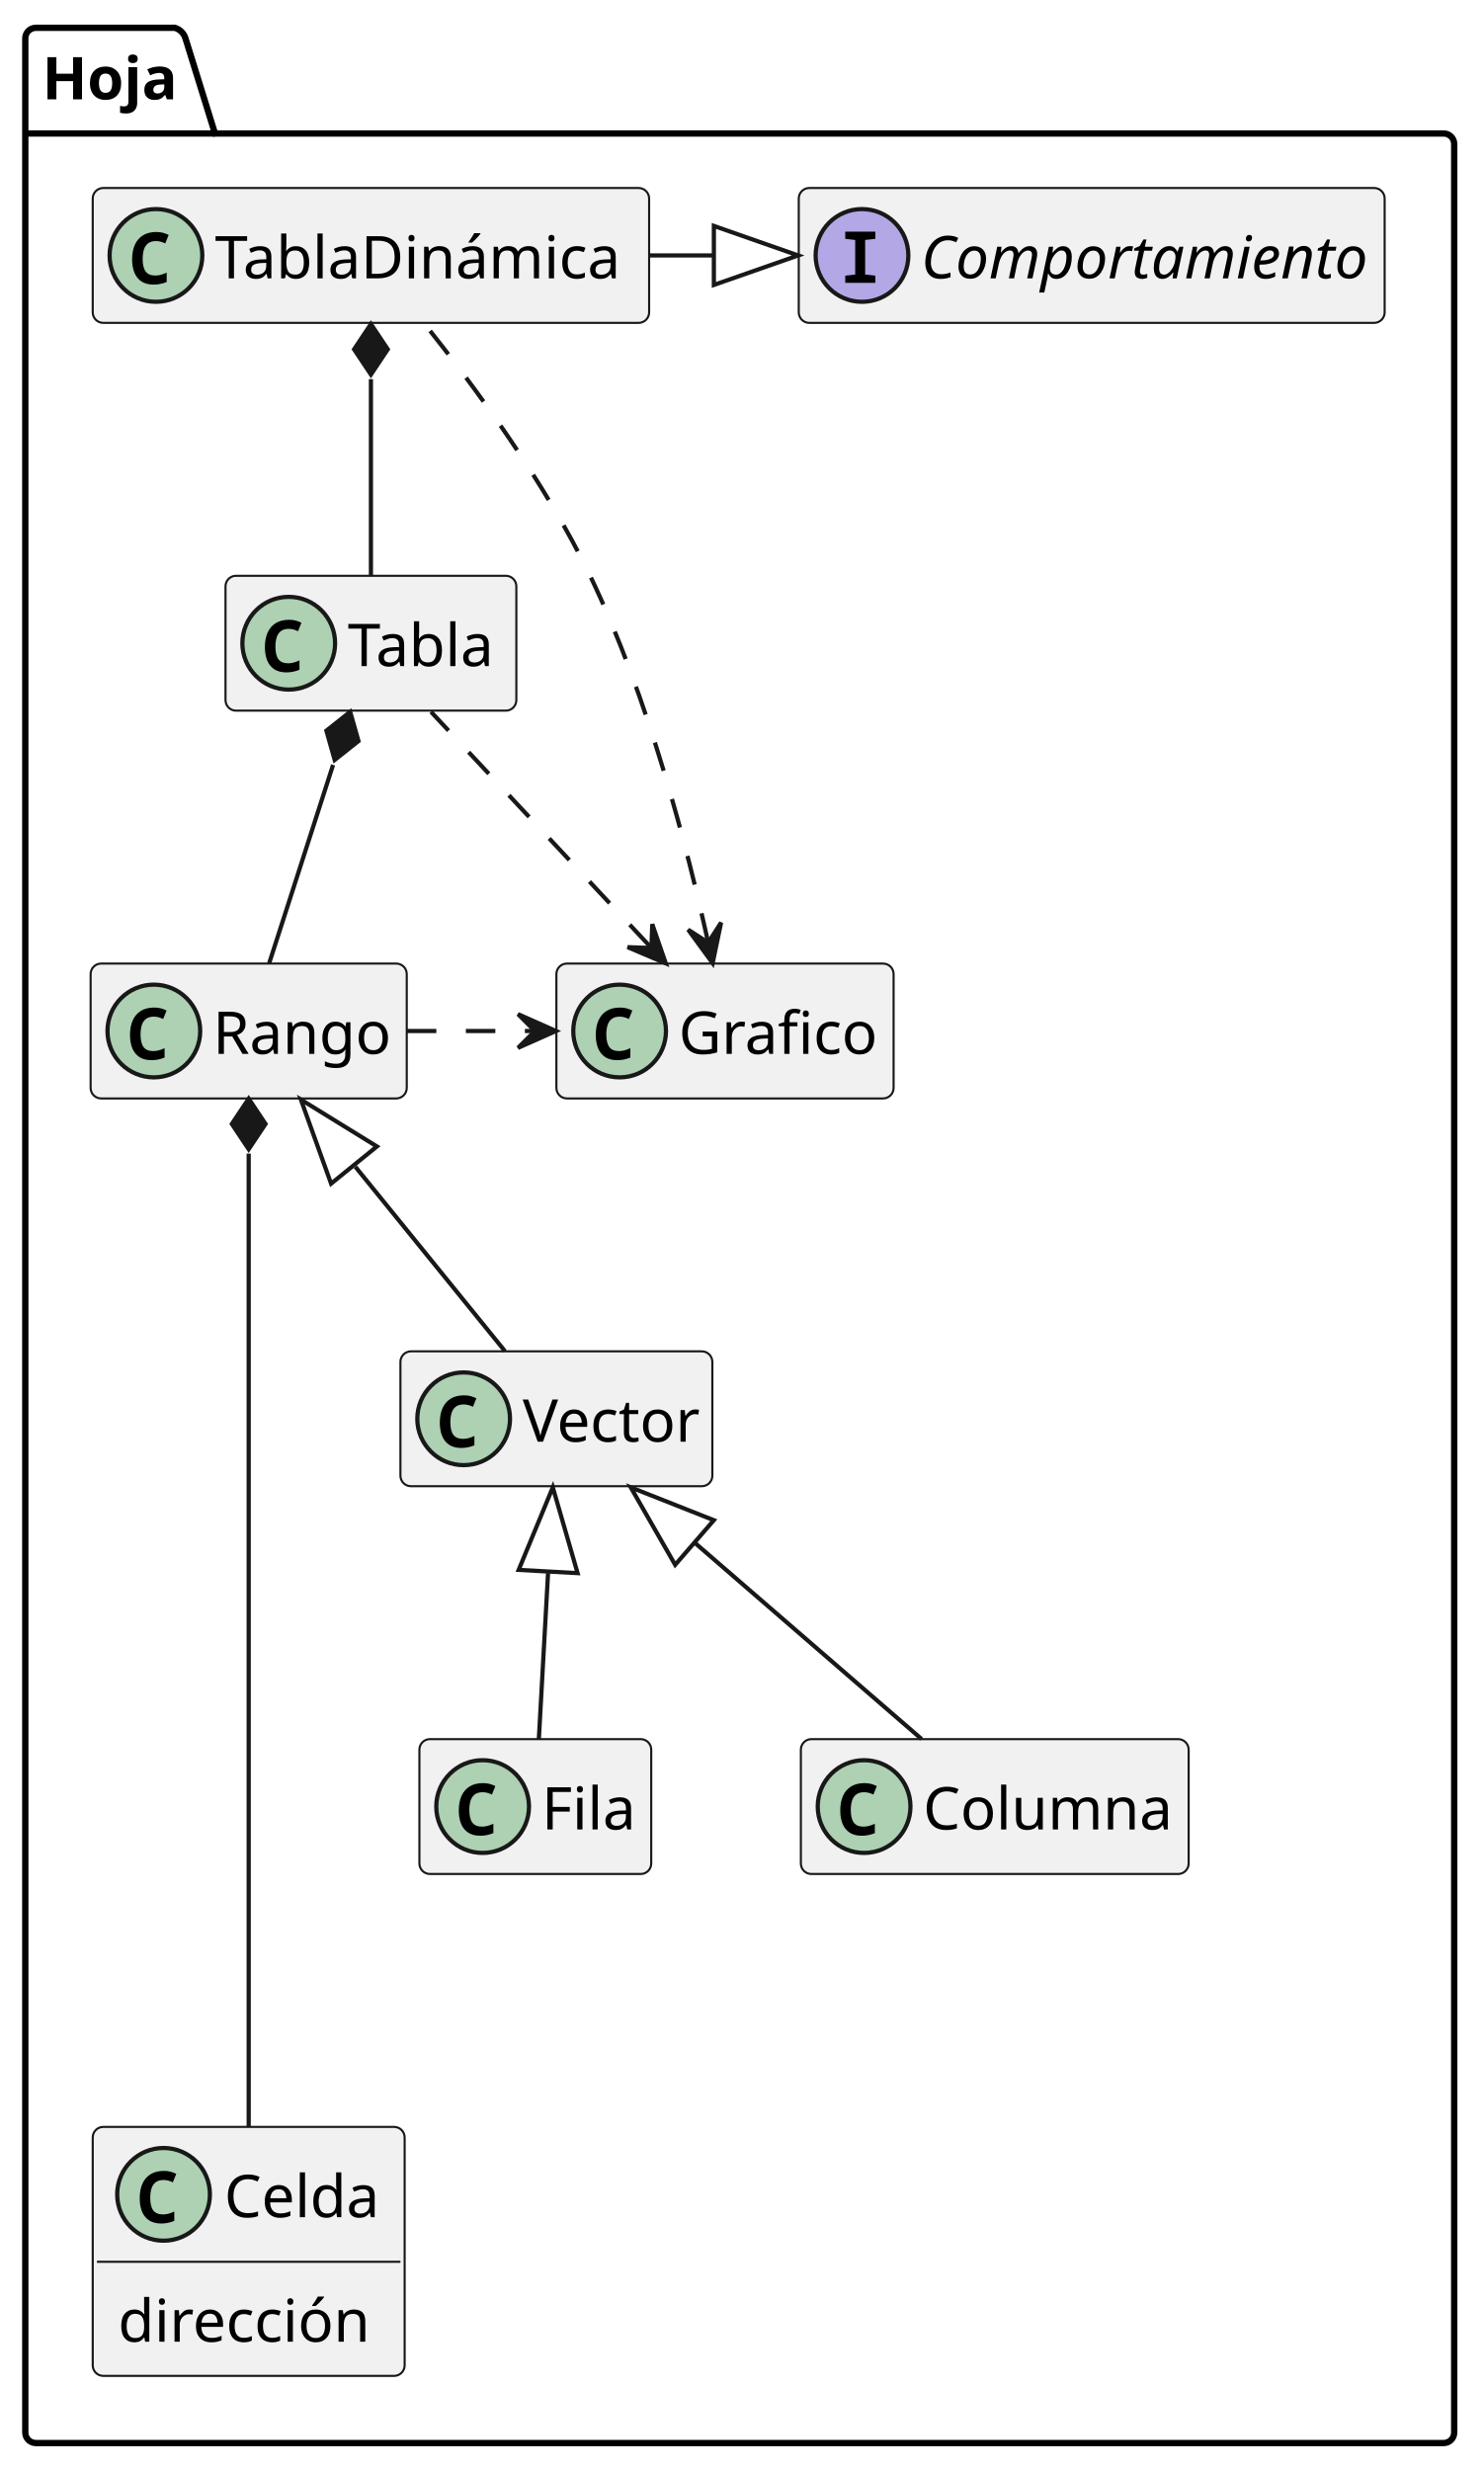
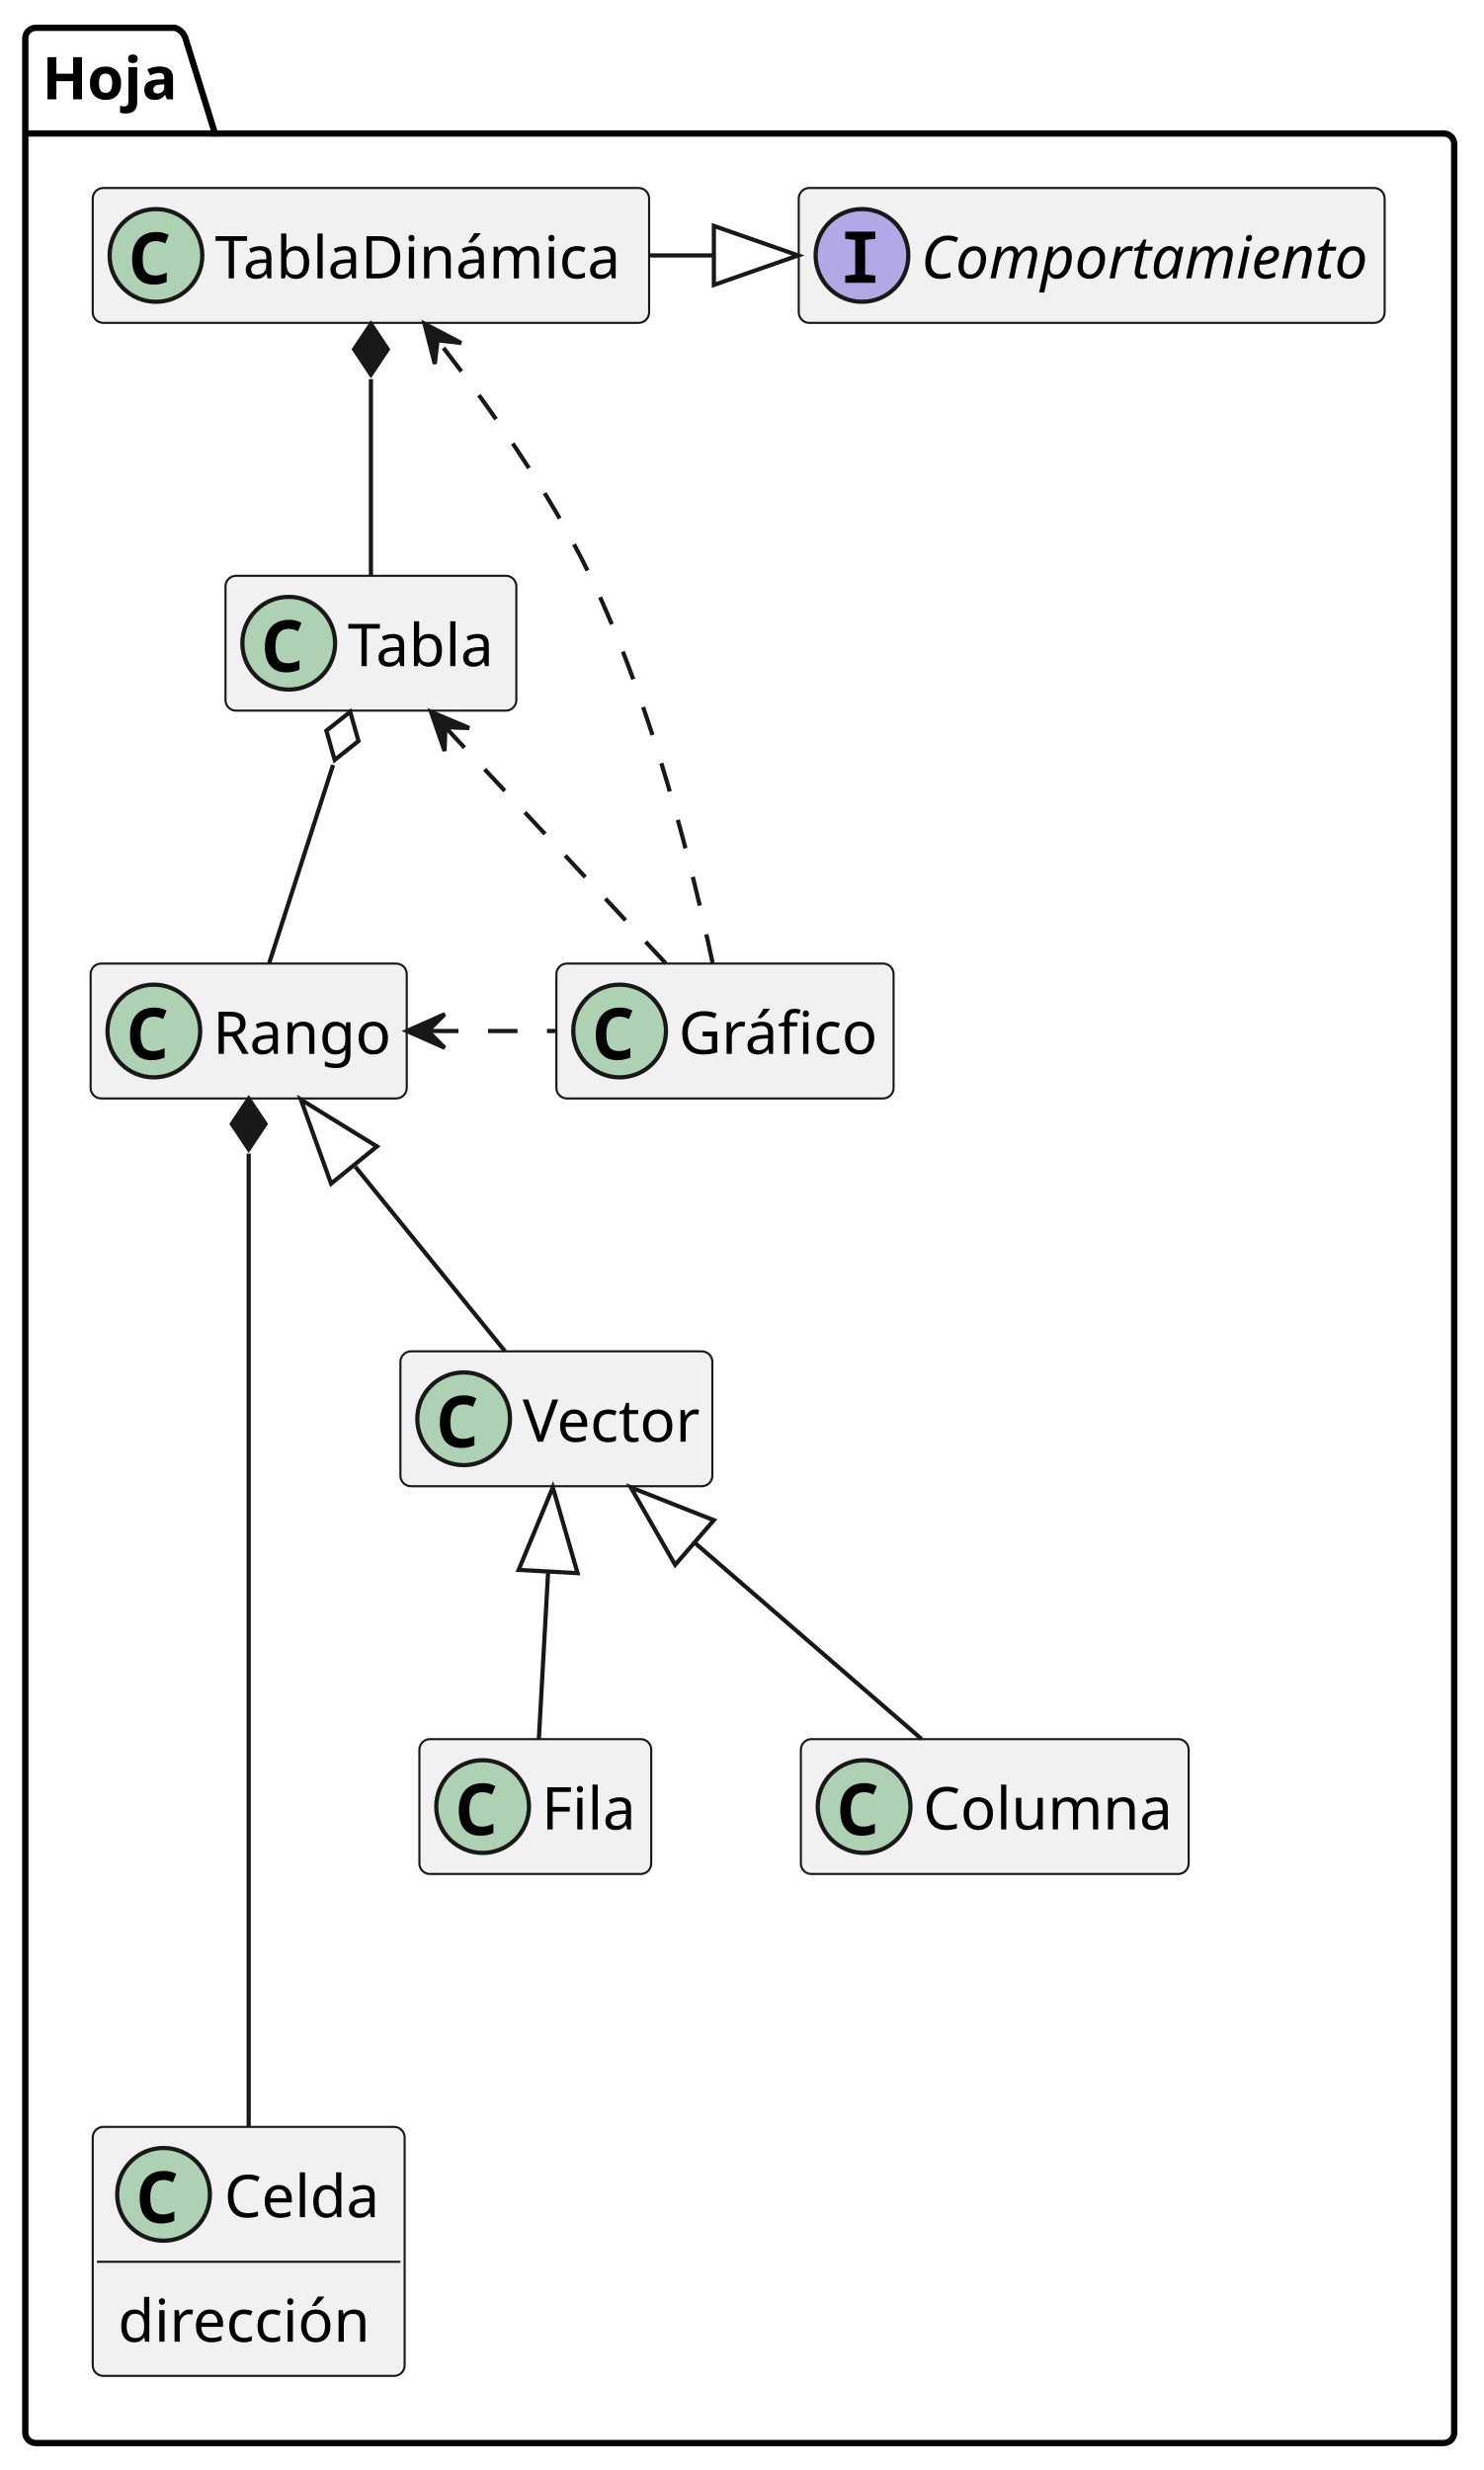
<svg xmlns="http://www.w3.org/2000/svg" contentStyleType="text/css" height="586px" preserveAspectRatio="none" style="width:352px;height:586px;background:#FFFFFF;" version="1.1" viewBox="0 0 352 586" width="352px" zoomAndPan="magnify">
  <defs />
  <g>
    <g id="cluster_Hoja">
      <path d="M8.5,6.602 L41.5,6.602 A3.75,3.75 0 0 1 44,9.102 L51,31.67 L342.5,31.67 A2.5,2.5 0 0 1 345,34.17 L345,577.102 A2.5,2.5 0 0 1 342.5,579.602 L8.5,579.602 A2.5,2.5 0 0 1 6,577.102 L6,9.102 A2.5,2.5 0 0 1 8.5,6.602 " fill="none" style="stroke:#000000;stroke-width:1.5;" />
      <line style="stroke:#000000;stroke-width:1.5;" x1="6" x2="51" y1="31.67" y2="31.67" />
      <text fill="#000000" font-family="sans-serif" font-size="14" font-weight="bold" lengthAdjust="spacing" textLength="32" x="10" y="23.568">Hoja</text>
    </g>
    <g id="elem_Comportamiento">
      <rect codeLine="4" fill="#F1F1F1" height="32" id="Comportamiento" rx="2.5" ry="2.5" style="stroke:#181818;stroke-width:0.5;" width="139" x="189.5" y="44.602" />
      <ellipse cx="204.5" cy="60.602" fill="#B4A7E5" rx="11" ry="11" style="stroke:#181818;stroke-width:1.0;" />
      <path d="M200.531,67.102 L200.531,65.399 L202.891,65.133 L202.891,56.93 L200.531,56.664 L200.531,54.961 L207.672,54.961 L207.672,56.664 L205.25,56.93 L205.25,65.133 L207.672,65.399 L207.672,67.102 L200.531,67.102 Z " fill="#000000" />
      <text fill="#000000" font-family="sans-serif" font-size="14" font-style="italic" lengthAdjust="spacing" textLength="107" x="218.5" y="66.034">Comportamiento</text>
    </g>
    <g id="elem_Rango">
      <rect fill="#F1F1F1" height="32" id="Rango" rx="2.5" ry="2.5" style="stroke:#181818;stroke-width:0.5;" width="75" x="21.5" y="228.602" />
      <ellipse cx="36.5" cy="244.602" fill="#ADD1B2" rx="11" ry="11" style="stroke:#181818;stroke-width:1.0;" />
      <path d="M35.969,251.524 Q34.219,251.524 33.078,250.79 Q31.953,250.04 31.391,248.696 Q30.844,247.336 30.844,245.54 Q30.844,243.508 31.5,242.055 Q32.156,240.602 33.438,239.821 Q34.719,239.04 36.594,239.04 Q37.484,239.04 38.156,239.227 Q38.828,239.399 39.516,239.743 L38.703,241.758 Q38.078,241.446 37.531,241.321 Q37,241.196 36.516,241.196 Q35.344,241.196 34.641,241.727 Q33.938,242.258 33.641,243.211 Q33.344,244.165 33.344,245.43 Q33.344,247.446 34.062,248.415 Q34.781,249.368 36.375,249.368 Q36.969,249.368 37.594,249.211 Q38.219,249.055 39.047,248.68 L39.047,250.899 Q38.312,251.211 37.516,251.368 Q36.734,251.524 35.969,251.524 Z " fill="#000000" />
      <text fill="#000000" font-family="sans-serif" font-size="14" lengthAdjust="spacing" textLength="43" x="50.5" y="250.034">Rango</text>
    </g>
    <g id="elem_Celda">
      <rect codeLine="17" fill="#F1F1F1" height="59.068" id="Celda" rx="2.5" ry="2.5" style="stroke:#181818;stroke-width:0.5;" width="74" x="22" y="504.602" />
      <ellipse cx="38.8" cy="520.602" fill="#ADD1B2" rx="11" ry="11" style="stroke:#181818;stroke-width:1.0;" />
      <path d="M38.269,527.524 Q36.519,527.524 35.378,526.789 Q34.253,526.039 33.691,524.696 Q33.144,523.336 33.144,521.539 Q33.144,519.508 33.8,518.055 Q34.456,516.602 35.737,515.821 Q37.019,515.039 38.894,515.039 Q39.784,515.039 40.456,515.227 Q41.128,515.399 41.816,515.743 L41.003,517.758 Q40.378,517.446 39.831,517.321 Q39.3,517.196 38.816,517.196 Q37.644,517.196 36.941,517.727 Q36.237,518.258 35.941,519.211 Q35.644,520.164 35.644,521.43 Q35.644,523.446 36.362,524.414 Q37.081,525.368 38.675,525.368 Q39.269,525.368 39.894,525.211 Q40.519,525.055 41.347,524.68 L41.347,526.899 Q40.612,527.211 39.816,527.368 Q39.034,527.524 38.269,527.524 Z " fill="#000000" />
      <text fill="#000000" font-family="sans-serif" font-size="14" lengthAdjust="spacing" textLength="38" x="53.2" y="526.034">Celda</text>
      <line style="stroke:#181818;stroke-width:0.5;" x1="23" x2="95" y1="536.602" y2="536.602" />
      <text fill="#000000" font-family="sans-serif" font-size="14" lengthAdjust="spacing" textLength="62" x="28" y="555.568">dirección</text>
    </g>
    <g id="elem_Vector">
      <rect fill="#F1F1F1" height="32" id="Vector" rx="2.5" ry="2.5" style="stroke:#181818;stroke-width:0.5;" width="74" x="95" y="320.602" />
      <ellipse cx="110" cy="336.602" fill="#ADD1B2" rx="11" ry="11" style="stroke:#181818;stroke-width:1.0;" />
      <path d="M109.469,343.524 Q107.719,343.524 106.578,342.789 Q105.453,342.039 104.891,340.696 Q104.344,339.336 104.344,337.539 Q104.344,335.508 105,334.055 Q105.656,332.602 106.938,331.821 Q108.219,331.039 110.094,331.039 Q110.984,331.039 111.656,331.227 Q112.328,331.399 113.016,331.743 L112.203,333.758 Q111.578,333.446 111.031,333.321 Q110.5,333.196 110.016,333.196 Q108.844,333.196 108.141,333.727 Q107.438,334.258 107.141,335.211 Q106.844,336.164 106.844,337.43 Q106.844,339.446 107.562,340.414 Q108.281,341.368 109.875,341.368 Q110.469,341.368 111.094,341.211 Q111.719,341.055 112.547,340.68 L112.547,342.899 Q111.812,343.211 111.016,343.368 Q110.234,343.524 109.469,343.524 Z " fill="#000000" />
      <text fill="#000000" font-family="sans-serif" font-size="14" lengthAdjust="spacing" textLength="42" x="124" y="342.034">Vector</text>
    </g>
    <g id="elem_Fila">
      <rect fill="#F1F1F1" height="32" id="Fila" rx="2.5" ry="2.5" style="stroke:#181818;stroke-width:0.5;" width="55" x="99.5" y="412.602" />
      <ellipse cx="114.5" cy="428.602" fill="#ADD1B2" rx="11" ry="11" style="stroke:#181818;stroke-width:1.0;" />
      <path d="M113.969,435.524 Q112.219,435.524 111.078,434.789 Q109.953,434.039 109.391,432.696 Q108.844,431.336 108.844,429.539 Q108.844,427.508 109.5,426.055 Q110.156,424.602 111.438,423.821 Q112.719,423.039 114.594,423.039 Q115.484,423.039 116.156,423.227 Q116.828,423.399 117.516,423.743 L116.703,425.758 Q116.078,425.446 115.531,425.321 Q115,425.196 114.516,425.196 Q113.344,425.196 112.641,425.727 Q111.938,426.258 111.641,427.211 Q111.344,428.164 111.344,429.43 Q111.344,431.446 112.062,432.414 Q112.781,433.368 114.375,433.368 Q114.969,433.368 115.594,433.211 Q116.219,433.055 117.047,432.68 L117.047,434.899 Q116.312,435.211 115.516,435.368 Q114.734,435.524 113.969,435.524 Z " fill="#000000" />
      <text fill="#000000" font-family="sans-serif" font-size="14" lengthAdjust="spacing" textLength="23" x="128.5" y="434.034">Fila</text>
    </g>
    <g id="elem_Columna">
      <rect fill="#F1F1F1" height="32" id="Columna" rx="2.5" ry="2.5" style="stroke:#181818;stroke-width:0.5;" width="92" x="190" y="412.602" />
      <ellipse cx="205" cy="428.602" fill="#ADD1B2" rx="11" ry="11" style="stroke:#181818;stroke-width:1.0;" />
      <path d="M204.469,435.524 Q202.719,435.524 201.578,434.789 Q200.453,434.039 199.891,432.696 Q199.344,431.336 199.344,429.539 Q199.344,427.508 200,426.055 Q200.656,424.602 201.938,423.821 Q203.219,423.039 205.094,423.039 Q205.984,423.039 206.656,423.227 Q207.328,423.399 208.016,423.743 L207.203,425.758 Q206.578,425.446 206.031,425.321 Q205.5,425.196 205.016,425.196 Q203.844,425.196 203.141,425.727 Q202.438,426.258 202.141,427.211 Q201.844,428.164 201.844,429.43 Q201.844,431.446 202.562,432.414 Q203.281,433.368 204.875,433.368 Q205.469,433.368 206.094,433.211 Q206.719,433.055 207.547,432.68 L207.547,434.899 Q206.812,435.211 206.016,435.368 Q205.234,435.524 204.469,435.524 Z " fill="#000000" />
      <text fill="#000000" font-family="sans-serif" font-size="14" lengthAdjust="spacing" textLength="60" x="219" y="434.034">Columna</text>
    </g>
    <g id="elem_Tabla">
      <rect fill="#F1F1F1" height="32" id="Tabla" rx="2.5" ry="2.5" style="stroke:#181818;stroke-width:0.5;" width="69" x="53.5" y="136.602" />
      <ellipse cx="68.5" cy="152.602" fill="#ADD1B2" rx="11" ry="11" style="stroke:#181818;stroke-width:1.0;" />
      <path d="M67.969,159.524 Q66.219,159.524 65.078,158.79 Q63.953,158.04 63.391,156.696 Q62.844,155.336 62.844,153.54 Q62.844,151.508 63.5,150.055 Q64.156,148.602 65.438,147.821 Q66.719,147.04 68.594,147.04 Q69.484,147.04 70.156,147.227 Q70.828,147.399 71.516,147.743 L70.703,149.758 Q70.078,149.446 69.531,149.321 Q69,149.196 68.516,149.196 Q67.344,149.196 66.641,149.727 Q65.938,150.258 65.641,151.211 Q65.344,152.165 65.344,153.43 Q65.344,155.446 66.062,156.415 Q66.781,157.368 68.375,157.368 Q68.969,157.368 69.594,157.211 Q70.219,157.055 71.047,156.68 L71.047,158.899 Q70.312,159.211 69.516,159.368 Q68.734,159.524 67.969,159.524 Z " fill="#000000" />
      <text fill="#000000" font-family="sans-serif" font-size="14" lengthAdjust="spacing" textLength="37" x="82.5" y="158.034">Tabla</text>
    </g>
    <g id="elem_TablaDinámica">
      <rect fill="#F1F1F1" height="32" id="TablaDinámica" rx="2.5" ry="2.5" style="stroke:#181818;stroke-width:0.5;" width="132" x="22" y="44.602" />
      <ellipse cx="37" cy="60.602" fill="#ADD1B2" rx="11" ry="11" style="stroke:#181818;stroke-width:1.0;" />
      <path d="M36.469,67.524 Q34.719,67.524 33.578,66.79 Q32.453,66.04 31.891,64.696 Q31.344,63.336 31.344,61.539 Q31.344,59.508 32,58.055 Q32.656,56.602 33.938,55.821 Q35.219,55.039 37.094,55.039 Q37.984,55.039 38.656,55.227 Q39.328,55.399 40.016,55.743 L39.203,57.758 Q38.578,57.446 38.031,57.321 Q37.5,57.196 37.016,57.196 Q35.844,57.196 35.141,57.727 Q34.438,58.258 34.141,59.211 Q33.844,60.164 33.844,61.43 Q33.844,63.446 34.562,64.415 Q35.281,65.368 36.875,65.368 Q37.469,65.368 38.094,65.211 Q38.719,65.055 39.547,64.68 L39.547,66.899 Q38.812,67.211 38.016,67.368 Q37.234,67.524 36.469,67.524 Z " fill="#000000" />
      <text fill="#000000" font-family="sans-serif" font-size="14" lengthAdjust="spacing" textLength="100" x="51" y="66.034">TablaDinámica</text>
    </g>
-     <g id="elem_Grafico">
-       <rect fill="#F1F1F1" height="32" id="Grafico" rx="2.5" ry="2.5" style="stroke:#181818;stroke-width:0.5;" width="80" x="132" y="228.602" />
+     <g id="elem_Gráfico">
+       <rect fill="#F1F1F1" height="32" id="Gráfico" rx="2.5" ry="2.5" style="stroke:#181818;stroke-width:0.5;" width="80" x="132" y="228.602" />
      <ellipse cx="147" cy="244.602" fill="#ADD1B2" rx="11" ry="11" style="stroke:#181818;stroke-width:1.0;" />
      <path d="M146.469,251.524 Q144.719,251.524 143.578,250.79 Q142.453,250.04 141.891,248.696 Q141.344,247.336 141.344,245.54 Q141.344,243.508 142,242.055 Q142.656,240.602 143.938,239.821 Q145.219,239.04 147.094,239.04 Q147.984,239.04 148.656,239.227 Q149.328,239.399 150.016,239.743 L149.203,241.758 Q148.578,241.446 148.031,241.321 Q147.5,241.196 147.016,241.196 Q145.844,241.196 145.141,241.727 Q144.438,242.258 144.141,243.211 Q143.844,244.165 143.844,245.43 Q143.844,247.446 144.562,248.415 Q145.281,249.368 146.875,249.368 Q147.469,249.368 148.094,249.211 Q148.719,249.055 149.547,248.68 L149.547,250.899 Q148.812,251.211 148.016,251.368 Q147.234,251.524 146.469,251.524 Z " fill="#000000" />
-       <text fill="#000000" font-family="sans-serif" font-size="14" lengthAdjust="spacing" textLength="48" x="161" y="250.034">Grafico</text>
+       <text fill="#000000" font-family="sans-serif" font-size="14" lengthAdjust="spacing" textLength="48" x="161" y="250.034">Gráfico</text>
    </g>
    <g id="link_Rango_Celda">
      <path codeLine="5" d="M59,273.682 C59,328.522 59,449.302 59,504.532 " fill="none" id="Rango-backto-Celda" style="stroke:#181818;stroke-width:1.0;" />
      <polygon fill="#181818" points="59,260.652,55,266.652,59,272.652,63,266.652,59,260.652" style="stroke:#181818;stroke-width:1.0;" />
    </g>
    <g id="link_Rango_Vector">
      <path codeLine="6" d="M84.31,276.812 C96.33,291.632 110.14,308.662 119.8,320.562 " fill="none" id="Rango-backto-Vector" style="stroke:#181818;stroke-width:1.0;" />
      <polygon fill="none" points="78.55,280.812,71.38,260.872,89.42,271.992,78.55,280.812" style="stroke:#181818;stroke-width:1.0;" />
    </g>
    <g id="link_Vector_Fila">
      <path codeLine="7" d="M130.02,373.212 C129.26,386.912 128.43,401.822 127.84,412.562 " fill="none" id="Vector-backto-Fila" style="stroke:#181818;stroke-width:1.0;" />
      <polygon fill="none" points="123.05,372.452,131.15,352.872,137.03,373.222,123.05,372.452" style="stroke:#181818;stroke-width:1.0;" />
    </g>
    <g id="link_Vector_Columna">
      <path codeLine="8" d="M165.02,366.182 C182.81,381.572 204.04,399.942 218.62,412.562 " fill="none" id="Vector-backto-Columna" style="stroke:#181818;stroke-width:1.0;" />
      <polygon fill="none" points="160.18,371.252,149.64,352.872,169.35,360.662,160.18,371.252" style="stroke:#181818;stroke-width:1.0;" />
    </g>
    <g id="link_Tabla_Rango">
      <path codeLine="9" d="M79.02,181.472 C74.01,197.012 67.97,215.752 63.85,228.562 " fill="none" id="Tabla-backto-Rango" style="stroke:#181818;stroke-width:1.0;" />
-       <polygon fill="#181818" points="83.08,168.872,77.433,173.356,79.4,180.294,85.047,175.81,83.08,168.872" style="stroke:#181818;stroke-width:1.0;" />
+       <polygon fill="none" points="83.08,168.872,77.433,173.356,79.4,180.294,85.047,175.81,83.08,168.872" style="stroke:#181818;stroke-width:1.0;" />
    </g>
    <g id="link_TablaDinámica_Tabla">
      <path codeLine="10" d="M88,89.942 C88,105.392 88,123.882 88,136.562 " fill="none" id="TablaDinámica-backto-Tabla" style="stroke:#181818;stroke-width:1.0;" />
      <polygon fill="#181818" points="88,76.872,84,82.872,88,88.872,92,82.872,88,76.872" style="stroke:#181818;stroke-width:1.0;" />
    </g>
    <g id="link_TablaDinámica_Comportamiento">
      <path codeLine="11" d="M154.13,60.602 C159.17,60.602 164.22,60.602 169.27,60.602 " fill="none" id="TablaDinámica-to-Comportamiento" style="stroke:#181818;stroke-width:1.0;" />
      <polygon fill="none" points="169.36,53.602,189.36,60.602,169.36,67.602,169.36,53.602" style="stroke:#181818;stroke-width:1.0;" />
    </g>
-     <g id="link_Rango_Grafico">
-       <path codeLine="12" d="M96.52,244.602 C106.56,244.602 116.61,244.602 126.65,244.602 " fill="none" id="Rango-to-Grafico" style="stroke:#181818;stroke-width:1.0;stroke-dasharray:7.0,7.0;" />
-       <polygon fill="#181818" points="131.9,244.602,122.9,240.602,126.9,244.602,122.9,248.602,131.9,244.602" style="stroke:#181818;stroke-width:1.0;" />
+     <g id="link_Rango_Gráfico">
+       <path codeLine="12" d="M101.77,244.602 C111.81,244.602 121.86,244.602 131.9,244.602 " fill="none" id="Rango-backto-Gráfico" style="stroke:#181818;stroke-width:1.0;stroke-dasharray:7.0,7.0;" />
+       <polygon fill="#181818" points="96.52,244.602,105.52,248.602,101.52,244.602,105.52,240.602,96.52,244.602" style="stroke:#181818;stroke-width:1.0;" />
    </g>
-     <g id="link_Grafico_Tabla">
-       <path codeLine="13" d="M154.18,224.502 C138.7,207.922 116.58,184.222 102.25,168.872 " fill="none" id="Grafico-backto-Tabla" style="stroke:#181818;stroke-width:1.0;stroke-dasharray:7.0,7.0;" />
-       <polygon fill="#181818" points="157.96,228.562,154.742,219.254,154.548,224.907,148.894,224.713,157.96,228.562" style="stroke:#181818;stroke-width:1.0;" />
+     <g id="link_Gráfico_Tabla">
+       <path codeLine="13" d="M157.96,228.562 C143.71,213.292 121.59,189.592 106.05,172.942 " fill="none" id="Gráfico-to-Tabla" style="stroke:#181818;stroke-width:1.0;stroke-dasharray:7.0,7.0;" />
+       <polygon fill="#181818" points="102.25,168.872,105.468,178.18,105.662,172.527,111.316,172.721,102.25,168.872" style="stroke:#181818;stroke-width:1.0;" />
    </g>
-     <g id="link_Grafico_TablaDinámica">
-       <path codeLine="14" d="M167.98,223.502 C163.13,201.452 153.85,165.392 140,136.602 C129.28,114.332 112.32,91.352 100.7,76.802 " fill="none" id="Grafico-backto-TablaDinámica" style="stroke:#181818;stroke-width:1.0;stroke-dasharray:7.0,7.0;" />
-       <polygon fill="#181818" points="169.07,228.512,171.076,218.87,168.013,223.625,163.257,220.561,169.07,228.512" style="stroke:#181818;stroke-width:1.0;" />
+     <g id="link_Gráfico_TablaDinámica">
+       <path codeLine="14" d="M169.07,228.512 C164.59,207.282 154.96,167.702 140,136.602 C130.2,116.242 115.19,95.292 103.81,80.732 " fill="none" id="Gráfico-to-TablaDinámica" style="stroke:#181818;stroke-width:1.0;stroke-dasharray:7.0,7.0;" />
+       <polygon fill="#181818" points="100.7,76.802,103.152,86.341,103.804,80.722,109.423,81.374,100.7,76.802" style="stroke:#181818;stroke-width:1.0;" />
    </g>
  </g>
</svg>
